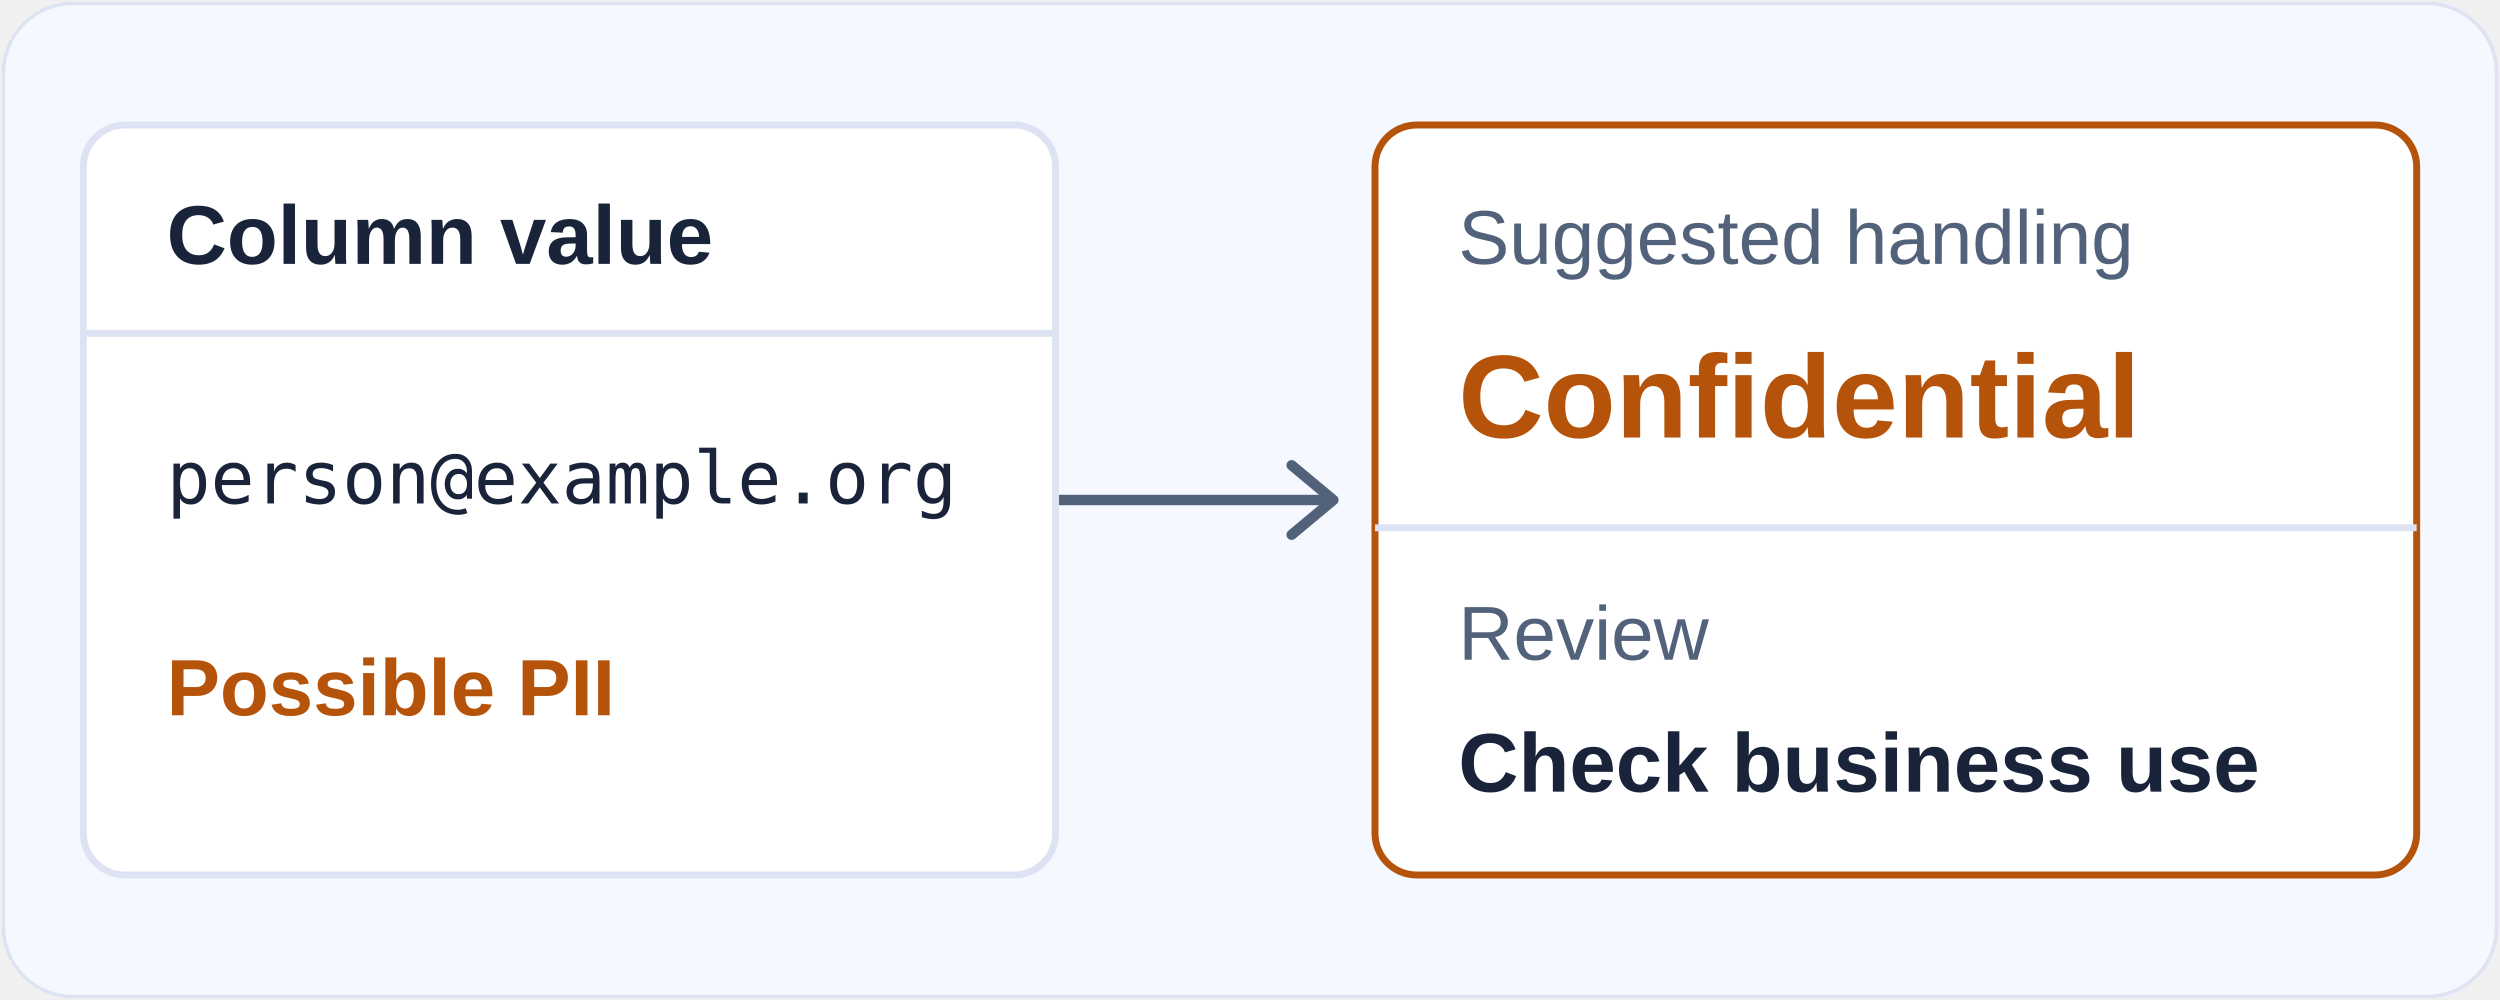
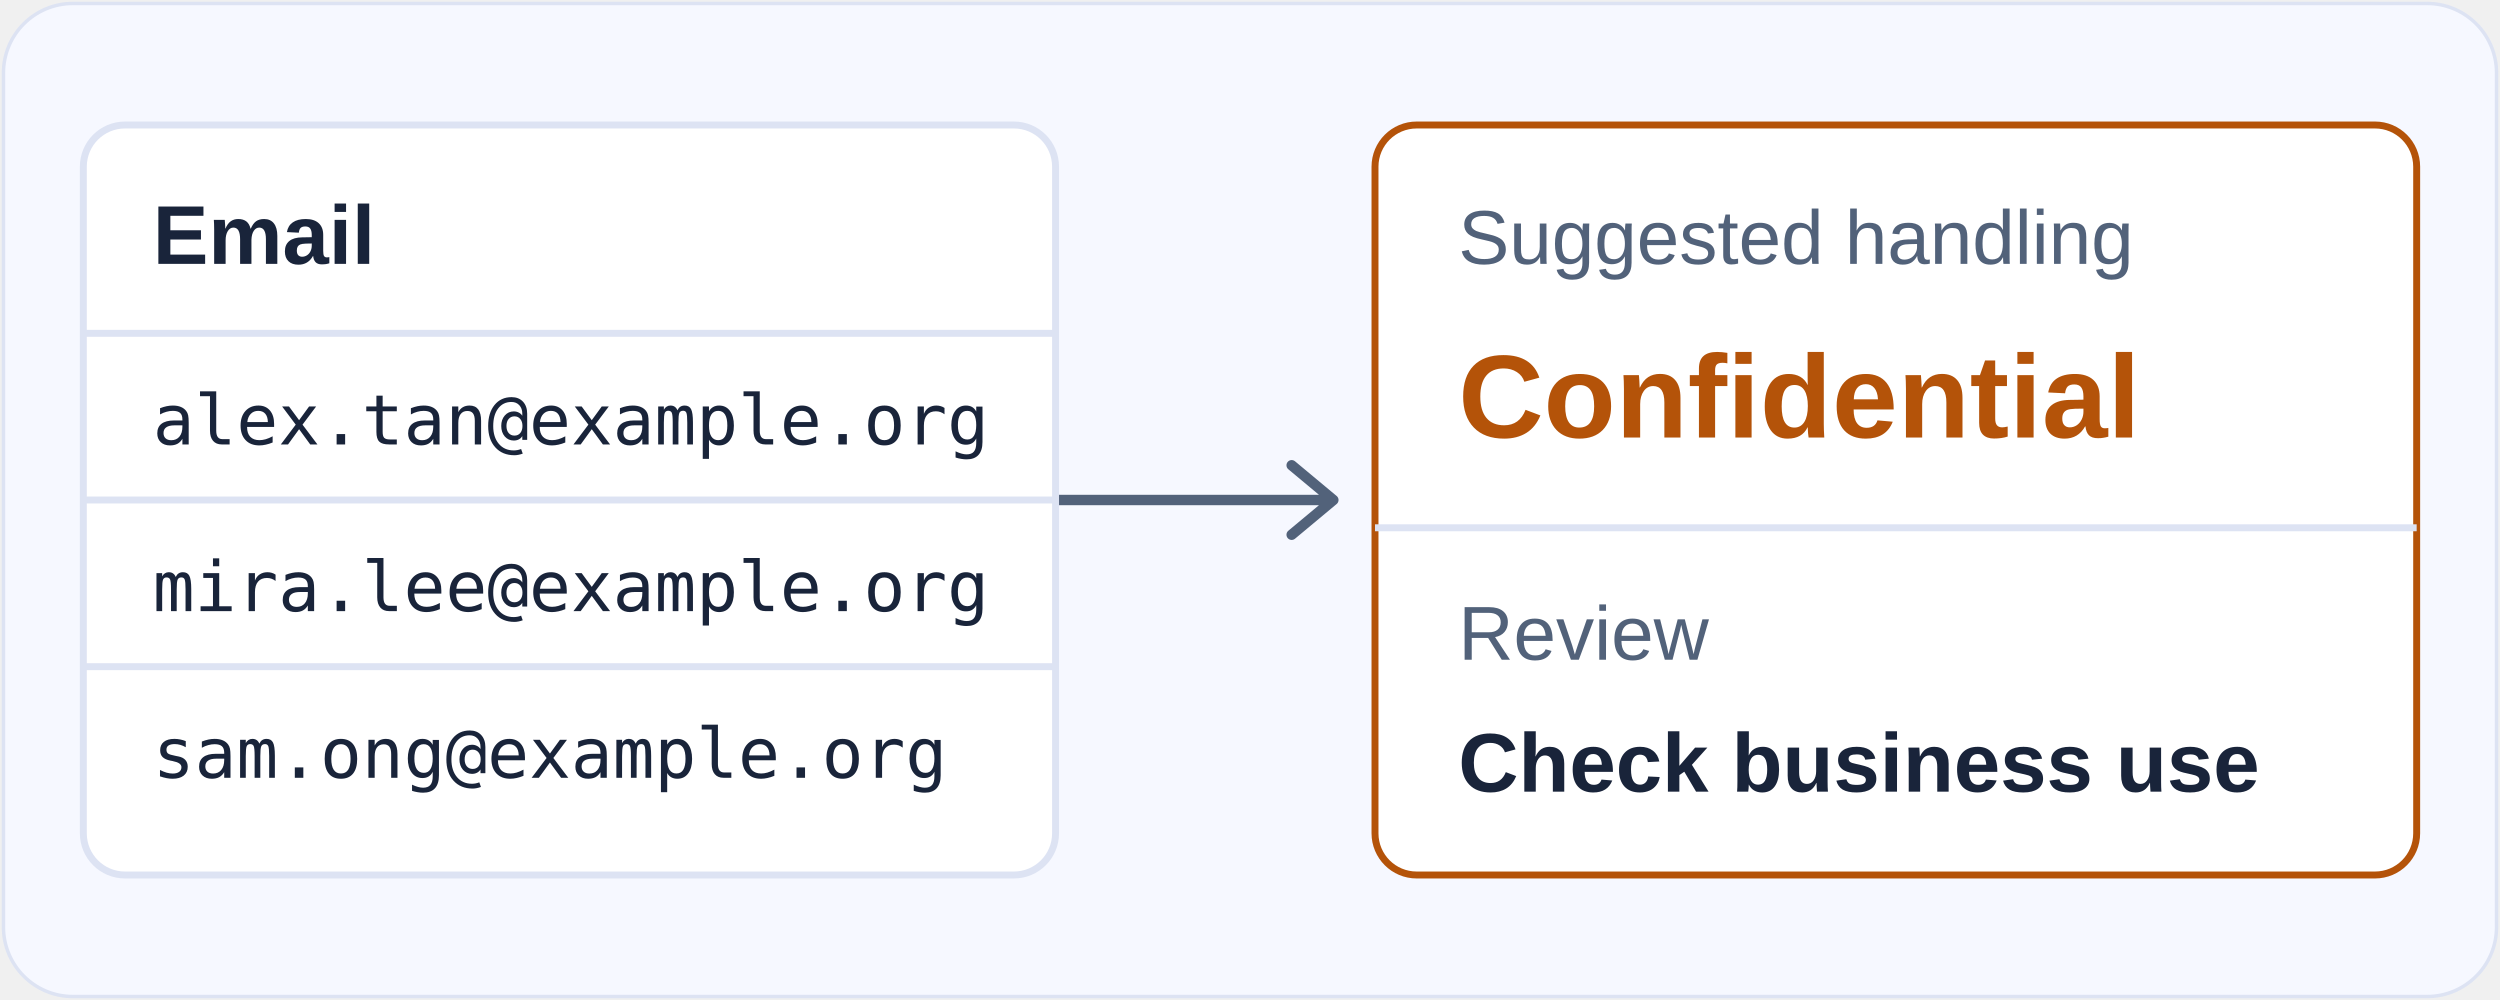
<svg xmlns="http://www.w3.org/2000/svg" viewBox="0 0 720 288" width="720" height="288" role="img" aria-labelledby="title desc">
  <rect x="1" y="1" width="718" height="286" rx="20" fill="#F6F8FF" stroke="#DDE3F3" />
  <path d="M300 144h84m-12-10 12 10-12 10" fill="none" stroke="#52627A" stroke-width="3" stroke-linecap="round" stroke-linejoin="round" />
  <rect x="24" y="36" width="280" height="216" rx="12" fill="#FFFFFF" stroke="#DDE3F3" stroke-width="2" />
  <rect x="396" y="36" width="300" height="216" rx="12" fill="#FFFFFF" stroke="#B45309" stroke-width="2" />
-   <path d="M24 96h280m92 56h300" stroke="#DDE3F3" stroke-width="2" />
+   <path d="M24 96h280m-280 48h280m-280 48h280m92-40h300" stroke="#DDE3F3" stroke-width="2" />
  <g font-family="Segoe UI, Arial, sans-serif" fill="#19243A">
-     <text x="48" y="76" font-size="24" font-weight="600">Column value</text>
-     <text x="48" y="145" font-size="21" font-family="Cascadia Code, Consolas, monospace">person@example.org</text>
-     <text x="48" y="206" font-size="23" font-weight="600" fill="#B45309">Possible PII</text>
+     <text x="44" y="76" font-size="24" font-weight="600">Email</text>
+     <g font-family="Cascadia Code, Consolas, monospace">
+       <text x="44" y="128" font-size="20">alex.tan@example.org</text>
+       <text x="44" y="176" font-size="20">mira.lee@example.org</text>
+       <text x="44" y="224" font-size="20">sam.ong@example.org</text>
+     </g>
    <text x="420" y="76" font-size="22" fill="#52627A">Suggested handling</text>
    <text x="420" y="126" font-size="34" font-weight="700" fill="#B45309">Confidential</text>
    <text x="420" y="190" font-size="22" fill="#52627A">Review</text>
    <text x="420" y="228" font-size="24" font-weight="600">Check business use</text>
  </g>
</svg>
